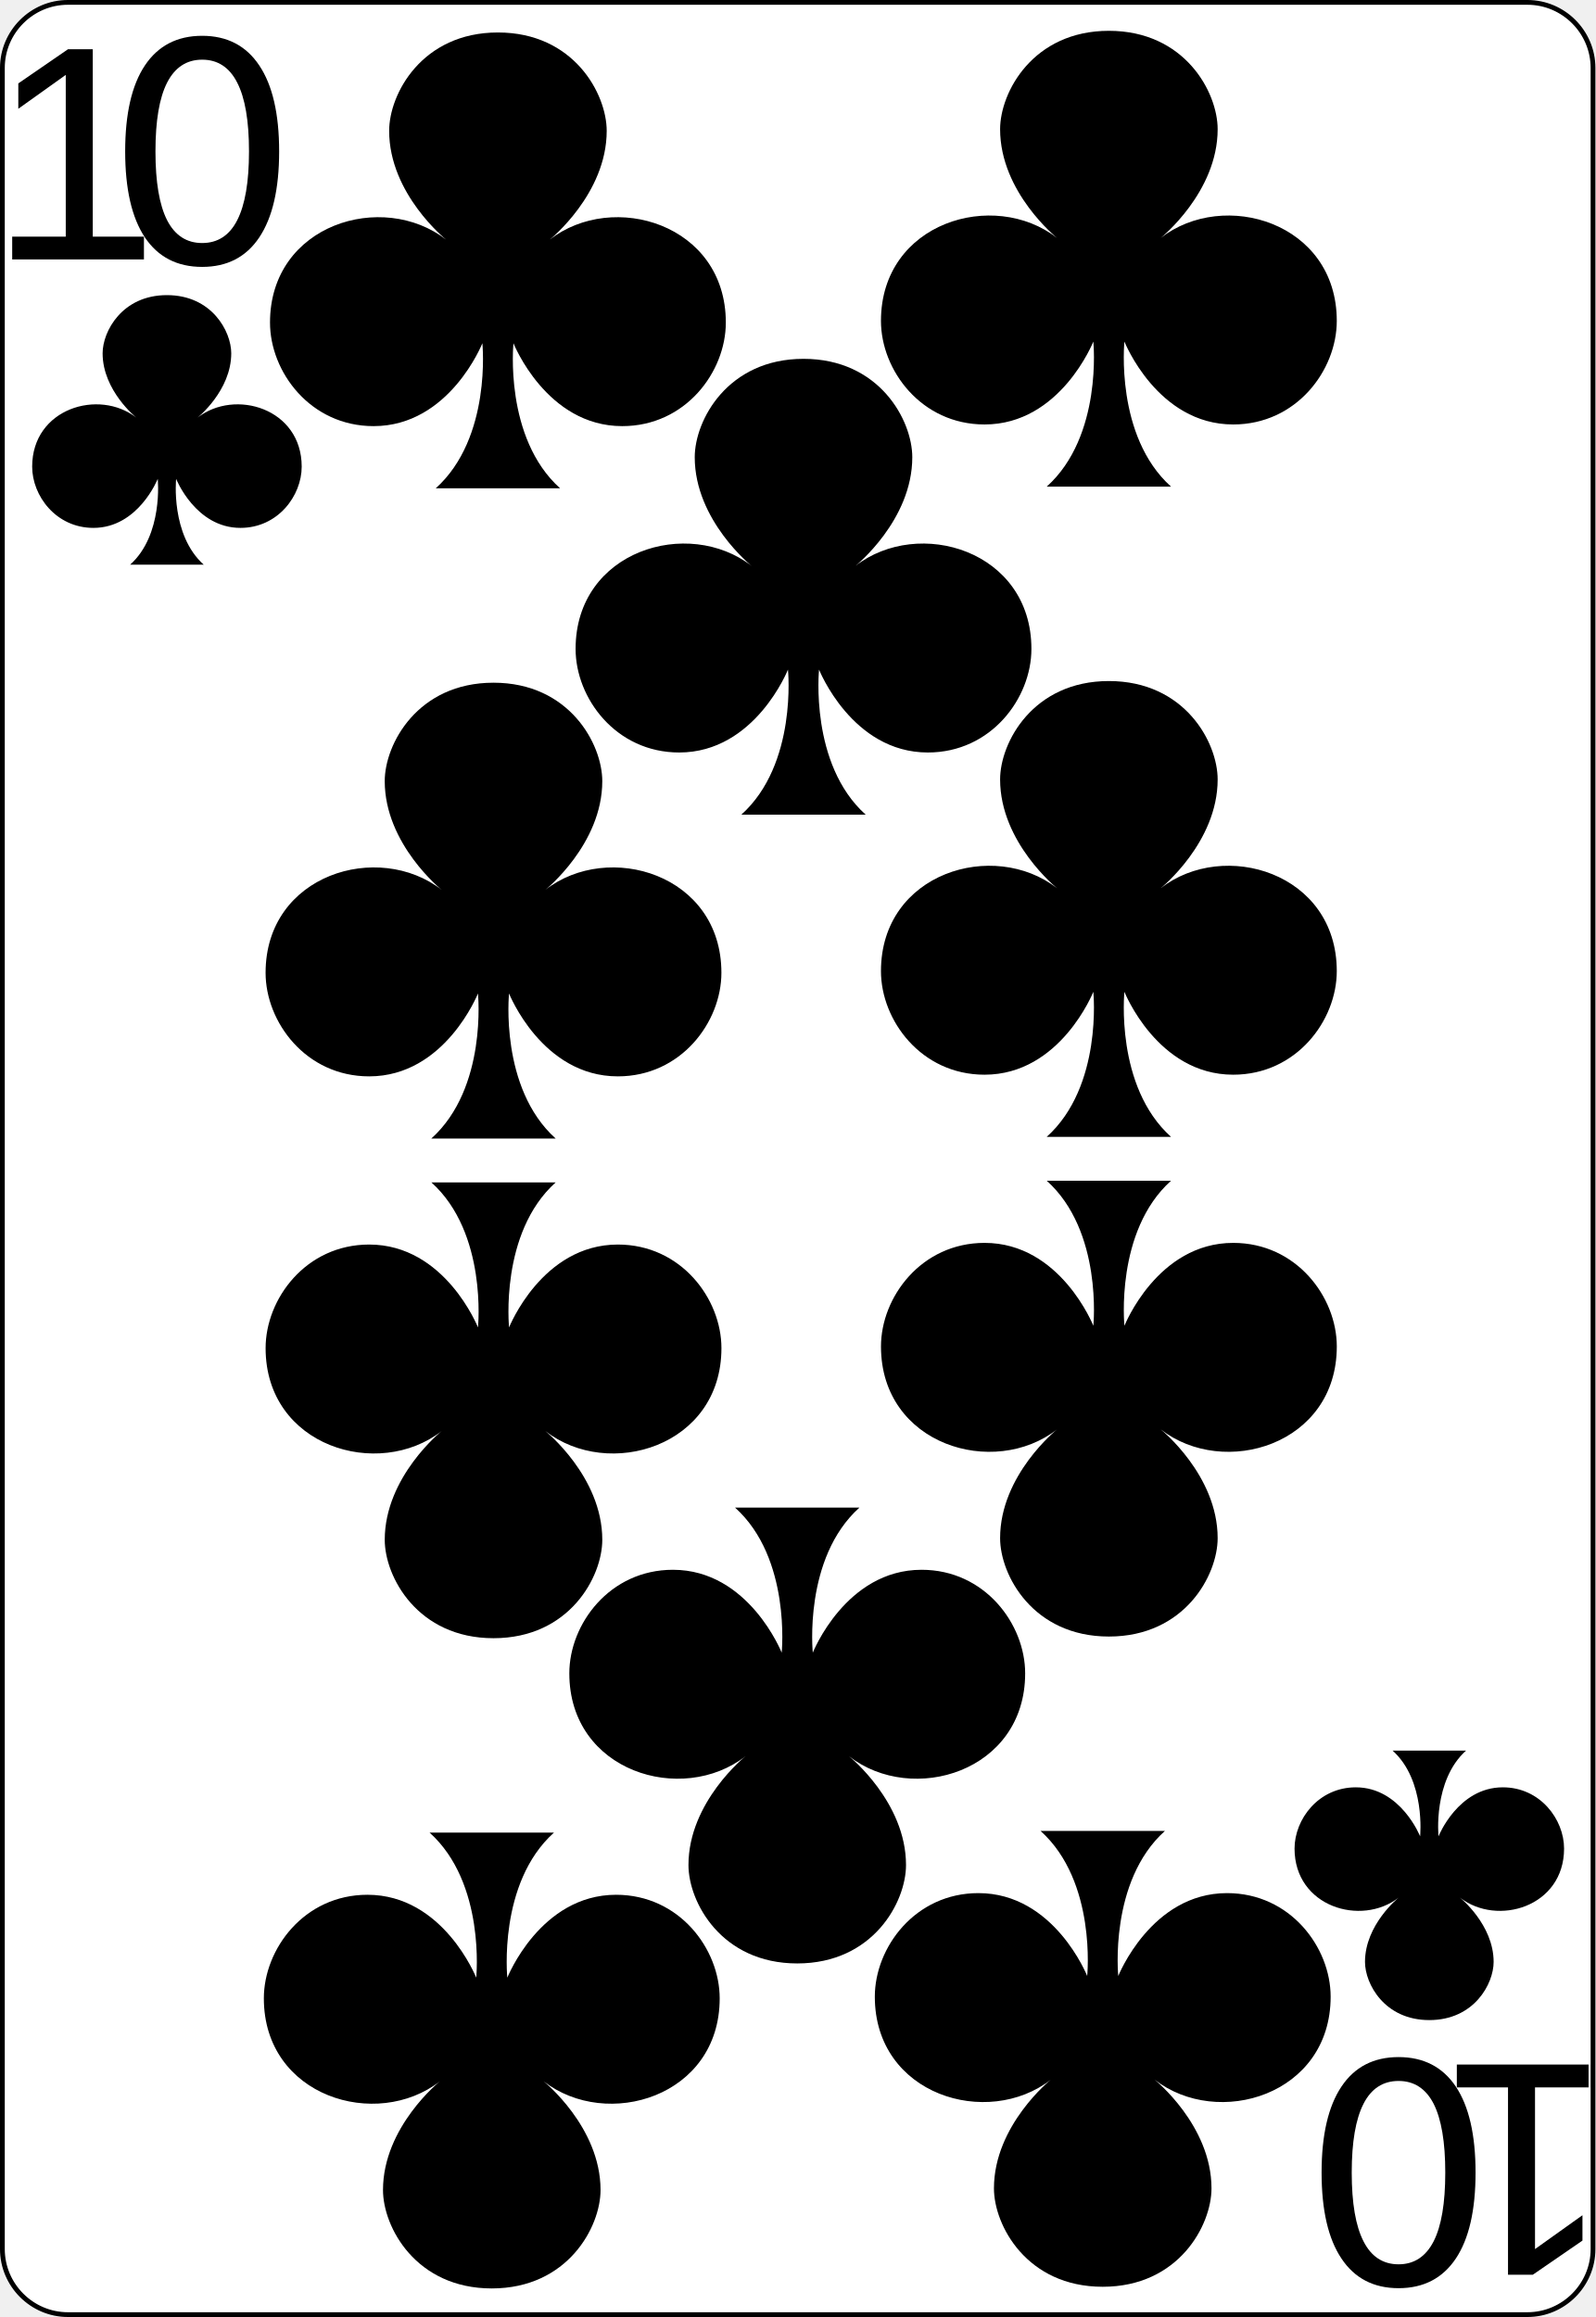
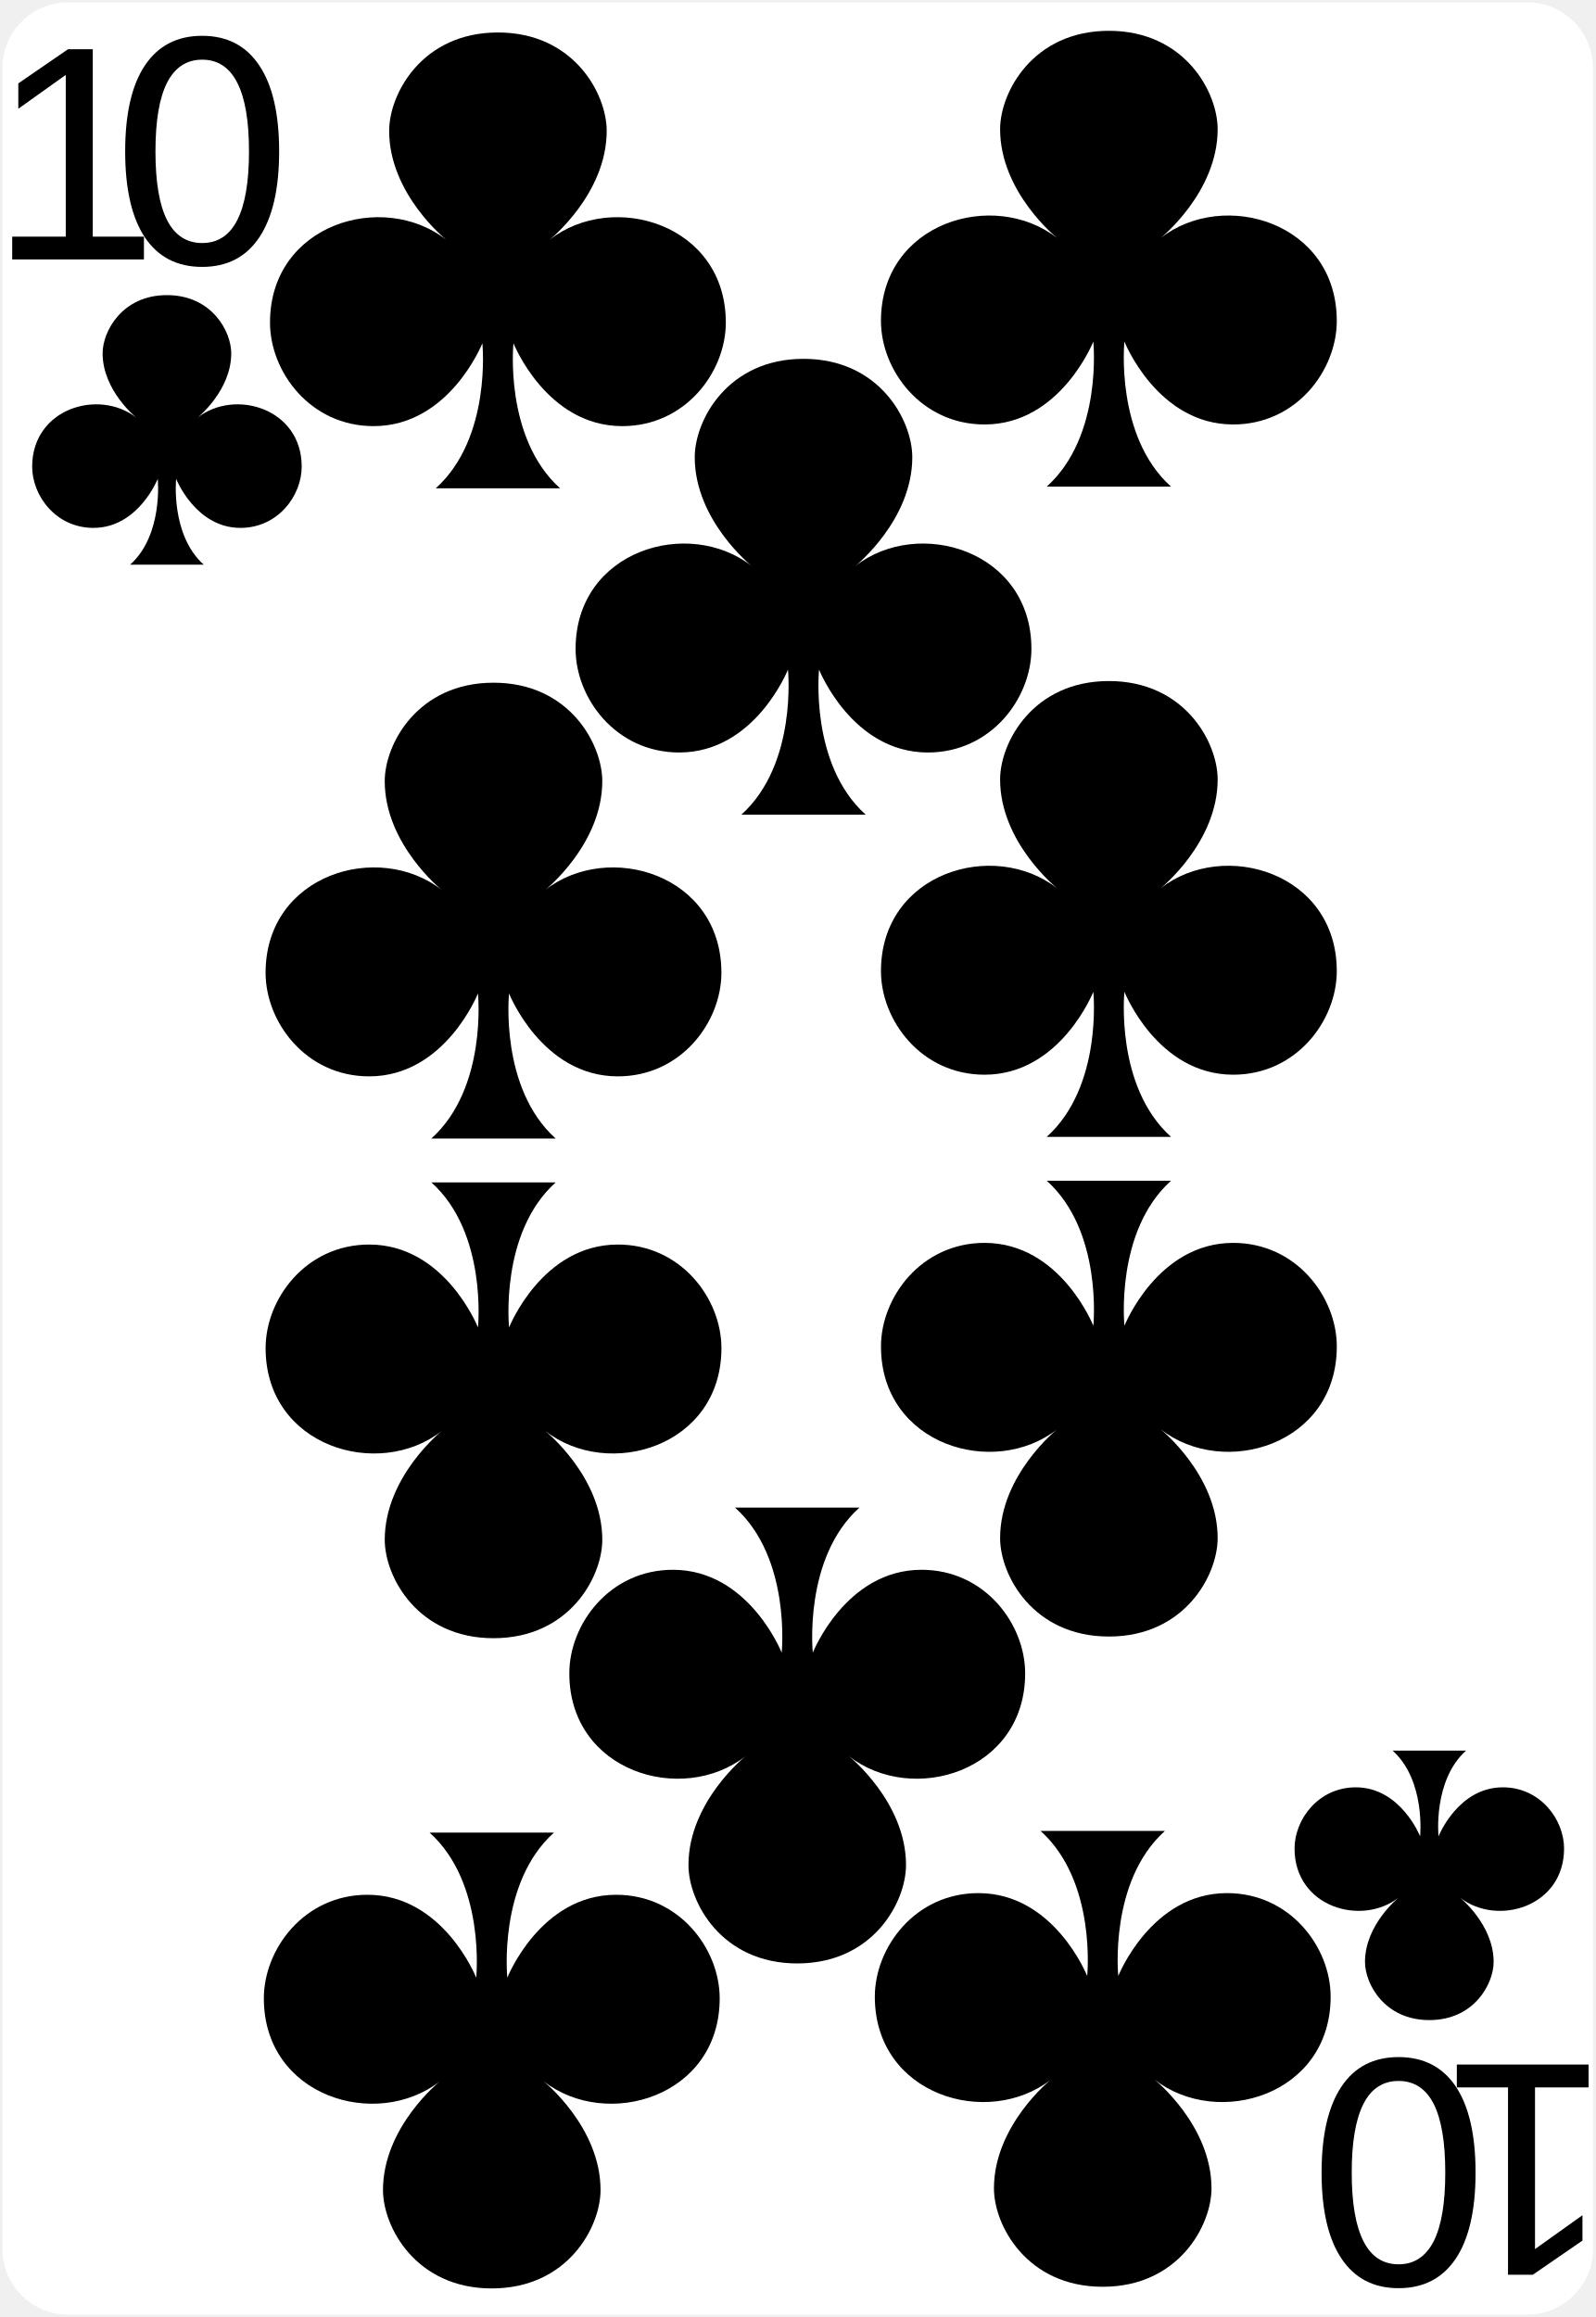
<svg xmlns="http://www.w3.org/2000/svg" xmlns:xlink="http://www.w3.org/1999/xlink" width="167.087pt" height="242.667pt" viewBox="0 0 167.087 242.667" xml:space="preserve" id="svg2" version="1.1">
  <defs id="defs41">
    <radialGradient xlink:href="#linearGradient2984" id="radialGradient3760" cx="48.231" cy="18.138" fx="48.231" fy="18.138" r="9.5" gradientUnits="userSpaceOnUse" gradientTransform="matrix(-1.560526,0.01828294,-0.02684055,-2.290953,123.9838,58.80911)" />
    <linearGradient id="linearGradient2984">
      <stop style="stop-color:#000000;stop-opacity:1;" offset="0" id="stop2986" />
      <stop style="stop-color:#000000;stop-opacity:0.656;" offset="1" id="stop2988" />
    </linearGradient>
    <radialGradient xlink:href="#linearGradient3784" id="radialGradient3792" cx="171.487" cy="511.223" fx="171.487" fy="511.223" r="81.903" gradientTransform="matrix(1.152989,-0.6739155,0.3948202,0.6754904,-233.6326,270.4008)" gradientUnits="userSpaceOnUse" />
    <linearGradient id="linearGradient3784">
      <stop style="stop-color:#ffffff;stop-opacity:0.534;" offset="0" id="stop3786" />
      <stop style="stop-color:#000000;stop-opacity:0;" offset="1" id="stop3788" />
    </linearGradient>
    <radialGradient r="81.903" fy="511.223" fx="171.487" cy="511.223" cx="171.487" gradientTransform="matrix(1.152989,-0.6739155,0.3948202,0.6754904,-233.6326,270.4008)" gradientUnits="userSpaceOnUse" id="radialGradient3855" xlink:href="#linearGradient3784-4" />
    <linearGradient id="linearGradient3784-4">
      <stop style="stop-color:#ffffff;stop-opacity:0.519;" offset="0" id="stop3786-8" />
      <stop style="stop-color:#000000;stop-opacity:0;" offset="1" id="stop3788-6" />
    </linearGradient>
    <radialGradient r="81.903" fy="461.841" fx="181.694" cy="461.841" cx="181.694" gradientTransform="matrix(1.152989,-0.6739155,0.3948202,0.6754904,-233.6326,270.4008)" gradientUnits="userSpaceOnUse" id="radialGradient3916" xlink:href="#linearGradient3784-3" />
    <linearGradient id="linearGradient3784-3">
      <stop style="stop-color:#ffffff;stop-opacity:0.702;" offset="0" id="stop3786-86" />
      <stop style="stop-color:#000000;stop-opacity:0;" offset="1" id="stop3788-2" />
    </linearGradient>
  </defs>
-   <g id="Layer_x0020_1" style="fill-rule:nonzero;clip-rule:nonzero;stroke:#000000;stroke-miterlimit:4;">
-     <path style="fill:#FFFFFF;stroke-width:0.5;" d="M166.837,235.548c0,3.777-3.087,6.869-6.871,6.869H7.111c-3.775,0-6.861-3.092-6.861-6.869V7.12C0.25,3.343,3.336,0.25,7.111,0.25h152.855    c3.784,0,6.871,3.093,6.871,6.87v228.428z" id="path5" />
+   <g id="Layer_x0020_1" style="fill-rule:nonzero;clip-rule:nonzero;stroke:none;stroke-miterlimit:4;">
+     <path style="fill:#FFFFFF;stroke:none;" d="M166.837,235.548c0,3.777-3.087,6.869-6.871,6.869H7.111c-3.775,0-6.861-3.092-6.861-6.869V7.12C0.25,3.343,3.336,0.25,7.111,0.25h152.855    c3.784,0,6.871,3.093,6.871,6.87v228.428z" id="path5" />
    <g style="stroke:none;" id="g7">
      <g id="g9">
				
			</g>
    </g>
    <g id="g15">
			
		</g>
    <g id="g19">
			
		</g>
    <g style="stroke:none;" id="g23">
      <g id="g25">
				
			</g>
    </g>
    <g style="stroke:none;" id="g31">
      <g id="g33">
				
			</g>
    </g>
  </g>
  <g transform="matrix(1.485651,0,0,1.485651,-54.02466,10.01807)" id="layer1-1-4">
    <path id="cl-9" d="m 50.291,22.698 c 0,0 2.375,-1.9 2.375,-4.534 0,-1.542 -1.369,-4.102 -4.534,-4.102 -3.165,0 -4.534,2.561 -4.534,4.102 0,2.634 2.375,4.534 2.375,4.534 -2.638,-2.055 -7.341,-0.652 -7.341,3.455 0,2.056 1.68,4.318 4.318,4.318 3.165,0 4.534,-3.455 4.534,-3.455 0,0 0.402,3.938 -1.943,6.046 h 5.182 c -2.345,-2.107 -1.943,-6.046 -1.943,-6.046 0,0 1.369,3.455 4.534,3.455 2.639,0 4.318,-2.263 4.318,-4.318 0,-4.107 -4.703,-5.51 -7.341,-3.455 z" style="fill:#000000" />
  </g>
  <g transform="matrix(-1.485651,0,0,-1.485651,221.1992,232.4618)" id="layer1-1-4-1">
    <path id="cl-9-7" d="m 50.291,22.698 c 0,0 2.375,-1.9 2.375,-4.534 0,-1.542 -1.369,-4.102 -4.534,-4.102 -3.165,0 -4.534,2.561 -4.534,4.102 0,2.634 2.375,4.534 2.375,4.534 -2.638,-2.055 -7.341,-0.652 -7.341,3.455 0,2.056 1.68,4.318 4.318,4.318 3.165,0 4.534,-3.455 4.534,-3.455 0,0 0.402,3.938 -1.943,6.046 h 5.182 c -2.345,-2.107 -1.943,-6.046 -1.943,-6.046 0,0 1.369,3.455 4.534,3.455 2.639,0 4.318,-2.263 4.318,-4.318 0,-4.107 -4.703,-5.51 -7.341,-3.455 z" style="fill:#000000" />
  </g>
  <path style="fill:#000000" d="m 57.573,25.1 c 0,0 5.967,-4.774 5.967,-11.392 0,-3.874 -3.44,-10.307 -11.392,-10.307 -7.952,0 -11.392,6.435 -11.392,10.307 0,6.618 5.967,11.392 5.967,11.392 -6.628,-5.163 -18.445,-1.638 -18.445,8.681 0,5.166 4.221,10.849 10.849,10.849 7.952,0 11.392,-8.681 11.392,-8.681 0,0 1.01,9.895 -4.882,15.191 h 13.02 c -5.892,-5.294 -4.882,-15.191 -4.882,-15.191 0,0 3.44,8.681 11.392,8.681 6.631,0 10.849,-5.686 10.849,-10.849 0,-10.319 -11.817,-13.844 -18.445,-8.681 z" id="cl-9-8" />
  <path style="fill:#000000" d="m 57.11,93.201 c 0,0 5.967,-4.774 5.967,-11.392 0,-3.874 -3.44,-10.307 -11.392,-10.307 -7.952,0 -11.392,6.435 -11.392,10.307 0,6.618 5.967,11.392 5.967,11.392 -6.628,-5.163 -18.445,-1.638 -18.445,8.681 0,5.166 4.221,10.849 10.849,10.849 7.952,0 11.392,-8.681 11.392,-8.681 0,0 1.01,9.895 -4.882,15.191 h 13.02 c -5.892,-5.294 -4.882,-15.191 -4.882,-15.191 0,0 3.44,8.681 11.392,8.681 6.631,0 10.849,-5.686 10.849,-10.849 0,-10.319 -11.817,-13.844 -18.445,-8.681 z" id="cl-9-8-0" />
  <path style="fill:#000000" d="m 121.558,24.926 c 0,0 5.967,-4.774 5.967,-11.392 0,-3.874 -3.44,-10.307 -11.392,-10.307 -7.952,0 -11.392,6.435 -11.392,10.307 0,6.618 5.967,11.392 5.967,11.392 -6.628,-5.163 -18.445,-1.638 -18.445,8.681 0,5.166 4.221,10.849 10.849,10.849 7.952,0 11.392,-8.681 11.392,-8.681 0,0 1.01,9.895 -4.882,15.191 h 13.02 c -5.892,-5.294 -4.882,-15.191 -4.882,-15.191 0,0 3.44,8.681 11.392,8.681 6.631,0 10.849,-5.686 10.849,-10.849 0,-10.319 -11.817,-13.844 -18.445,-8.681 z" id="cl-9-8-9" />
  <path style="fill:#000000" d="m 121.558,93.027 c 0,0 5.967,-4.774 5.967,-11.392 0,-3.874 -3.44,-10.307 -11.392,-10.307 -7.952,0 -11.392,6.435 -11.392,10.307 0,6.618 5.967,11.392 5.967,11.392 -6.628,-5.163 -18.445,-1.638 -18.445,8.681 0,5.166 4.221,10.849 10.849,10.849 7.952,0 11.392,-8.681 11.392,-8.681 0,0 1.01,9.895 -4.882,15.191 h 13.02 c -5.892,-5.294 -4.882,-15.191 -4.882,-15.191 0,0 3.44,8.681 11.392,8.681 6.631,0 10.849,-5.686 10.849,-10.849 0,-10.319 -11.817,-13.844 -18.445,-8.681 z" id="cl-9-8-0-4" />
  <path style="fill:#000000" d="m 89.577,59.281 c 0,0 5.967,-4.774 5.967,-11.392 0,-3.874 -3.44,-10.307 -11.392,-10.307 -7.952,0 -11.392,6.435 -11.392,10.307 0,6.618 5.967,11.392 5.967,11.392 -6.628,-5.163 -18.445,-1.638 -18.445,8.681 0,5.166 4.221,10.849 10.849,10.849 7.952,0 11.392,-8.681 11.392,-8.681 0,0 1.01,9.895 -4.882,15.191 h 13.02 c -5.892,-5.294 -4.882,-15.191 -4.882,-15.191 0,0 3.44,8.681 11.392,8.681 6.631,0 10.849,-5.686 10.849,-10.849 0,-10.319 -11.817,-13.844 -18.445,-8.681 z" id="cl-9-8-8" />
  <path style="fill:#000000" d="m 110.063,217.802 c 0,0 -5.967,4.774 -5.967,11.392 0,3.874 3.44,10.307 11.392,10.307 7.952,0 11.392,-6.435 11.392,-10.307 0,-6.618 -5.967,-11.392 -5.967,-11.392 6.628,5.163 18.445,1.638 18.445,-8.681 0,-5.166 -4.221,-10.849 -10.849,-10.849 -7.952,0 -11.392,8.681 -11.392,8.681 0,0 -1.01,-9.895 4.882,-15.191 h -13.02 c 5.892,5.294 4.882,15.191 4.882,15.191 0,0 -3.44,-8.681 -11.392,-8.681 -6.631,0 -10.849,5.686 -10.849,10.849 0,10.319 11.817,13.844 18.445,8.681 z" id="cl-9-8-4" />
  <path style="fill:#000000" d="m 110.708,149.701 c 0,0 -5.967,4.774 -5.967,11.392 0,3.874 3.44,10.307 11.392,10.307 7.952,0 11.392,-6.435 11.392,-10.307 0,-6.618 -5.967,-11.392 -5.967,-11.392 6.628,5.163 18.445,1.638 18.445,-8.681 0,-5.166 -4.221,-10.849 -10.849,-10.849 -7.952,0 -11.392,8.681 -11.392,8.681 0,0 -1.01,-9.895 4.882,-15.191 h -13.02 c 5.892,5.294 4.882,15.191 4.882,15.191 0,0 -3.44,-8.681 -11.392,-8.681 -6.631,0 -10.849,5.686 -10.849,10.849 0,10.319 11.817,13.844 18.445,8.681 z" id="cl-9-8-0-2" />
  <path style="fill:#000000" d="m 46.078,217.976 c 0,0 -5.967,4.774 -5.967,11.392 0,3.874 3.44,10.307 11.392,10.307 7.952,0 11.392,-6.435 11.392,-10.307 0,-6.618 -5.967,-11.392 -5.967,-11.392 6.628,5.163 18.445,1.638 18.445,-8.681 0,-5.166 -4.221,-10.849 -10.849,-10.849 -7.952,0 -11.392,8.681 -11.392,8.681 0,0 -1.01,-9.895 4.882,-15.191 H 44.992 c 5.892,5.294 4.882,15.191 4.882,15.191 0,0 -3.44,-8.681 -11.392,-8.681 -6.631,0 -10.849,5.686 -10.849,10.849 0,10.319 11.817,13.844 18.445,8.681 z" id="cl-9-8-9-6" />
  <path style="fill:#000000" d="m 46.261,149.875 c 0,0 -5.967,4.774 -5.967,11.392 0,3.874 3.44,10.307 11.392,10.307 7.952,0 11.392,-6.435 11.392,-10.307 0,-6.618 -5.967,-11.392 -5.967,-11.392 6.628,5.163 18.445,1.638 18.445,-8.681 0,-5.166 -4.221,-10.849 -10.849,-10.849 -7.952,0 -11.392,8.681 -11.392,8.681 0,0 -1.01,-9.895 4.882,-15.191 H 45.176 c 5.892,5.294 4.882,15.191 4.882,15.191 0,0 -3.44,-8.681 -11.392,-8.681 -6.631,0 -10.849,5.686 -10.849,10.849 0,10.319 11.817,13.844 18.445,8.681 z" id="cl-9-8-0-4-9" />
  <text xml:space="preserve" style="font-size:32px;font-style:normal;font-weight:normal;line-height:125%;letter-spacing:0px;word-spacing:0px;fill:#000000;fill-opacity:1;stroke:none;font-family:Bitstream Vera Sans" x="-1.162" y="27.17" id="text3788">
    <tspan id="tspan3790" x="-1.162" y="27.17" style="font-style:normal;font-variant:normal;font-weight:normal;font-stretch:normal;font-family:Arial;-inkscape-font-specification:Arial">1</tspan>
  </text>
  <text xml:space="preserve" style="font-size:32px;font-style:normal;font-weight:normal;line-height:125%;letter-spacing:0px;word-spacing:0px;fill:#000000;fill-opacity:1;stroke:none;font-family:Bitstream Vera Sans" x="11" y="27.499" id="text3038">
    <tspan id="tspan3040" x="11" y="27.499">0</tspan>
  </text>
  <path style="fill:#000000" d="m 78.07,183.938 c 0,0 -5.967,4.774 -5.967,11.392 0,3.874 3.44,10.307 11.392,10.307 7.952,0 11.392,-6.435 11.392,-10.307 0,-6.618 -5.967,-11.392 -5.967,-11.392 6.628,5.163 18.445,1.638 18.445,-8.681 0,-5.166 -4.221,-10.849 -10.849,-10.849 -7.952,0 -11.392,8.681 -11.392,8.681 0,0 -1.01,-9.895 4.882,-15.191 H 76.984 c 5.892,5.294 4.882,15.191 4.882,15.191 0,0 -3.44,-8.681 -11.392,-8.681 -6.631,0 -10.849,5.686 -10.849,10.849 0,10.319 11.817,13.844 18.445,8.681 z" id="cl-9-8-8-8" />
  <text xml:space="preserve" style="font-size:32px;font-style:normal;font-weight:normal;line-height:125%;letter-spacing:0px;word-spacing:0px;fill:#000000;fill-opacity:1;stroke:none;font-family:Bitstream Vera Sans" x="-168.809" y="-216.226" id="text3788-0" transform="scale(-1,-1)">
    <tspan id="tspan3790-6" x="-168.809" y="-216.226" style="font-style:normal;font-variant:normal;font-weight:normal;font-stretch:normal;font-family:Arial;-inkscape-font-specification:Arial">1</tspan>
  </text>
  <text xml:space="preserve" style="font-size:32px;font-style:normal;font-weight:normal;line-height:125%;letter-spacing:0px;word-spacing:0px;fill:#000000;fill-opacity:1;stroke:none;font-family:Bitstream Vera Sans" x="-156.646" y="-215.897" id="text3038-8" transform="scale(-1,-1)">
    <tspan id="tspan3040-9" x="-156.646" y="-215.897">0</tspan>
  </text>
</svg>
